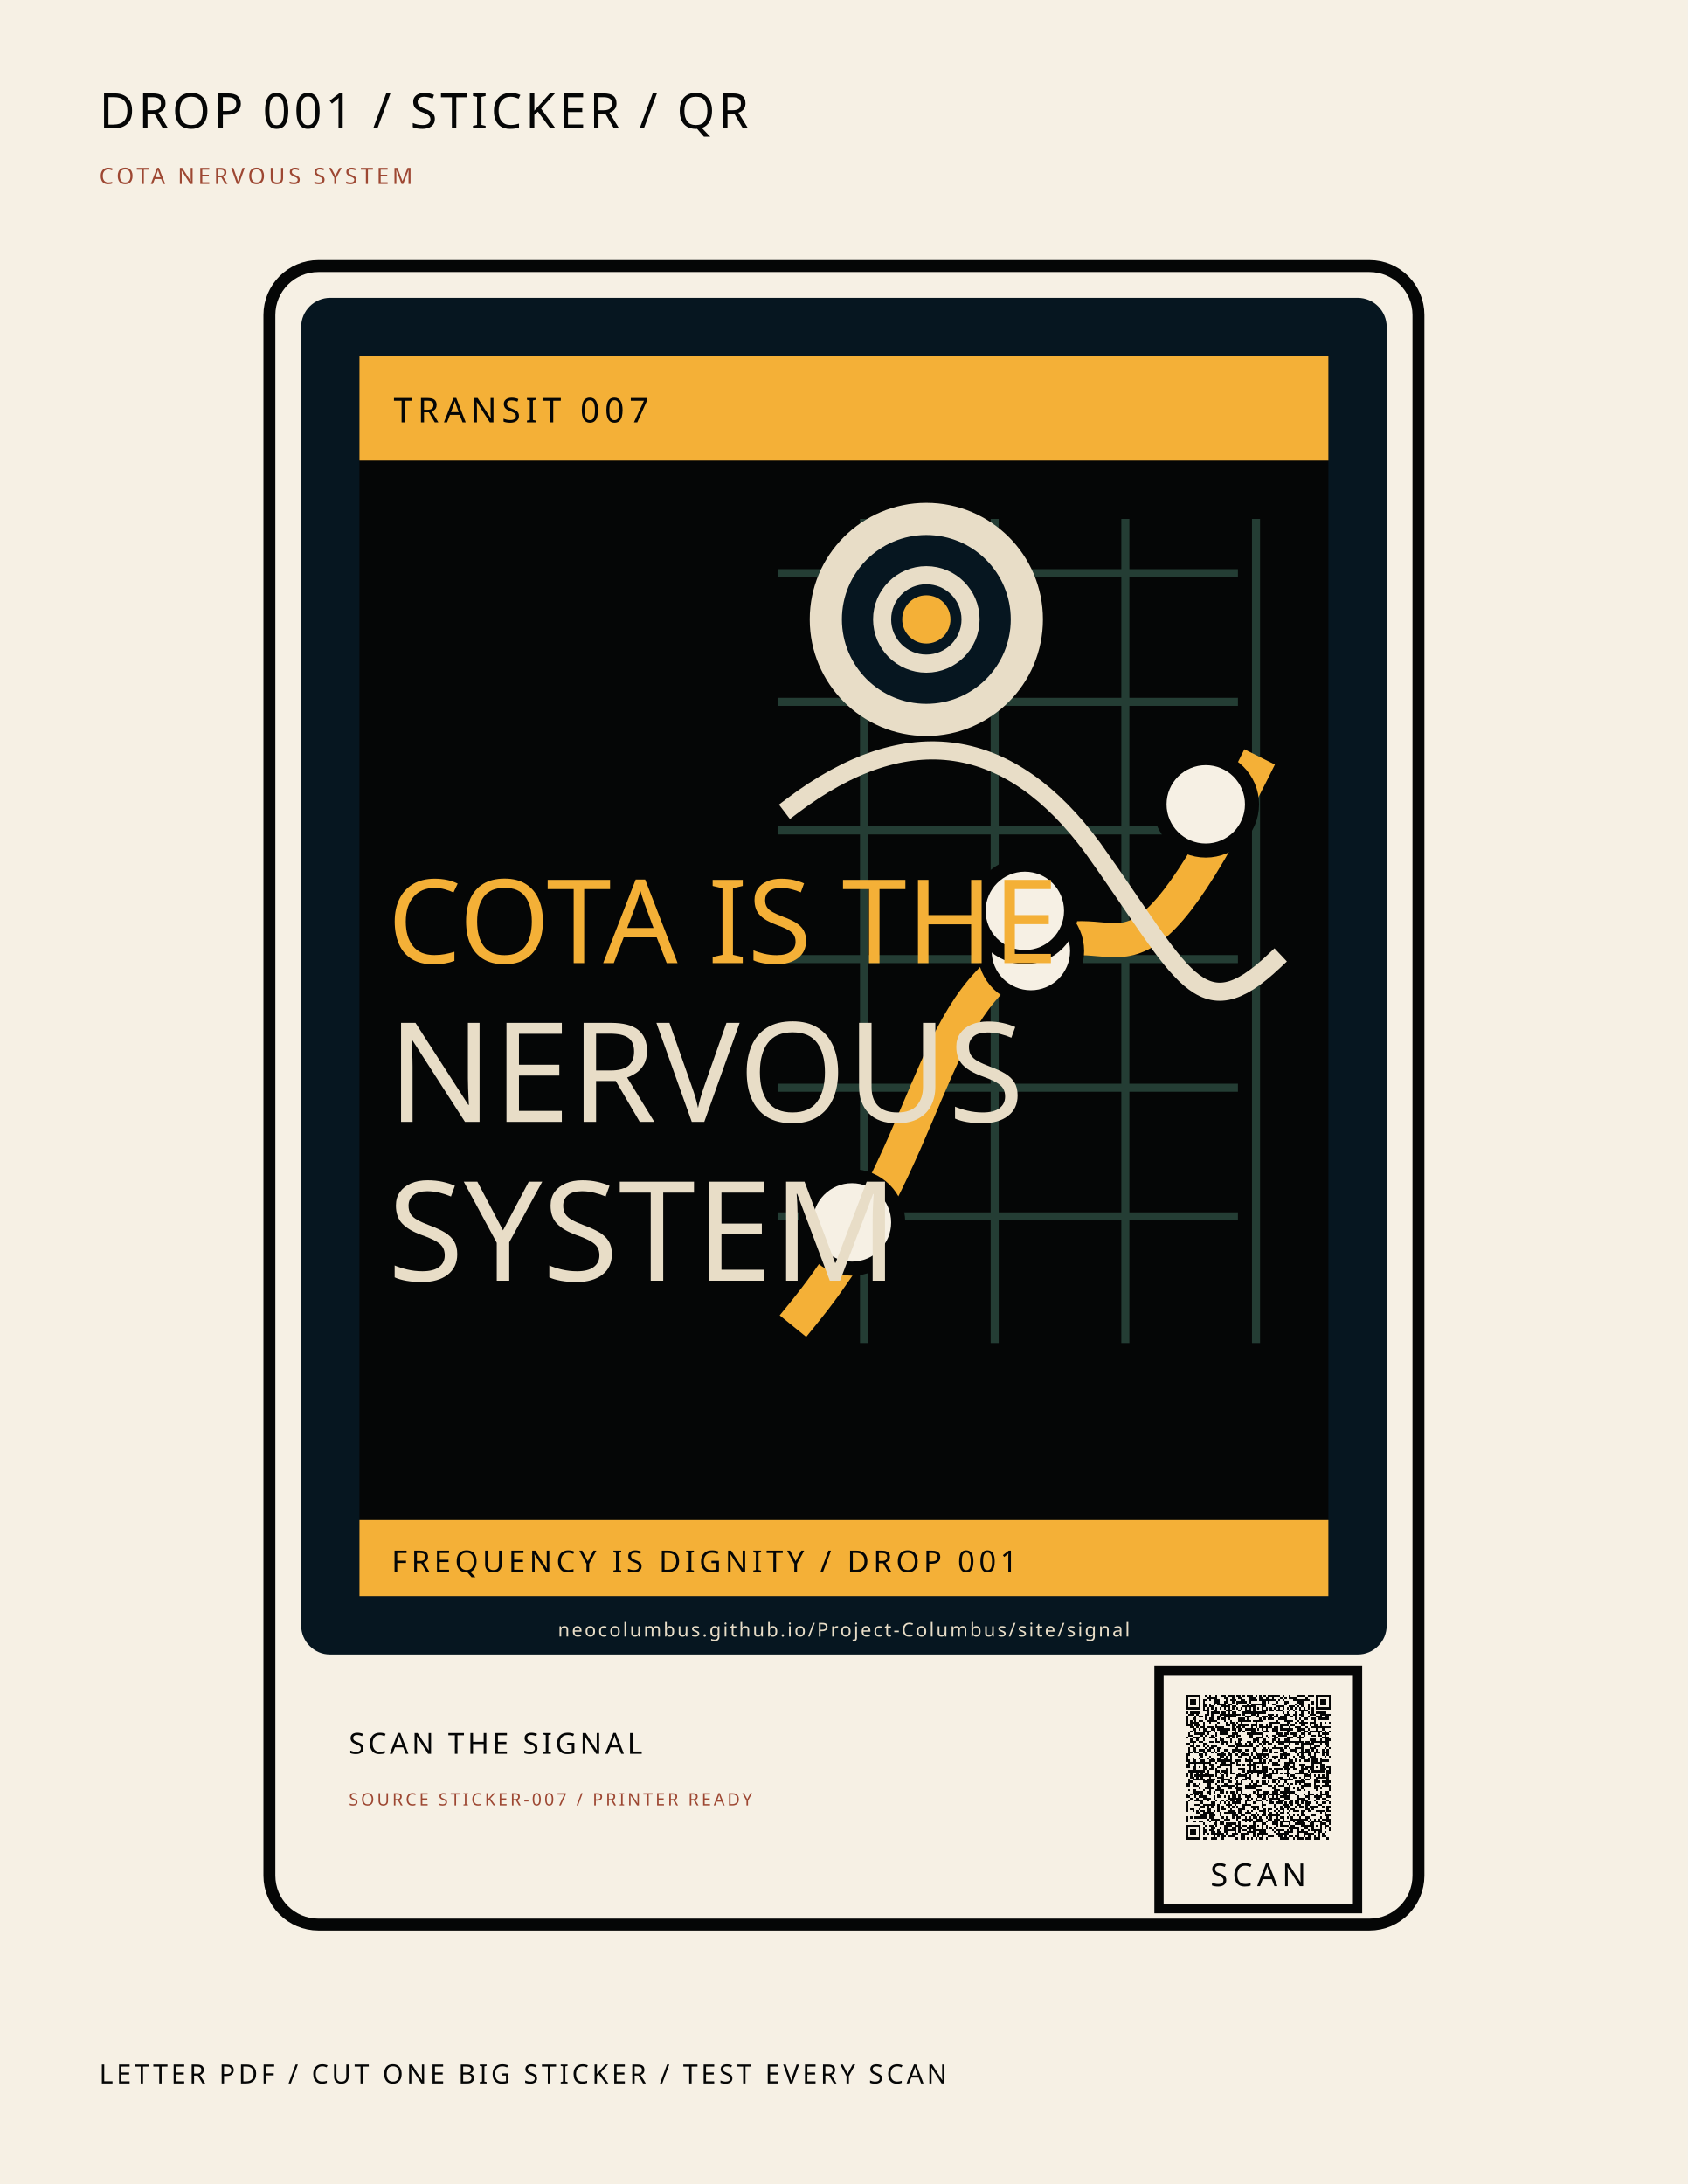
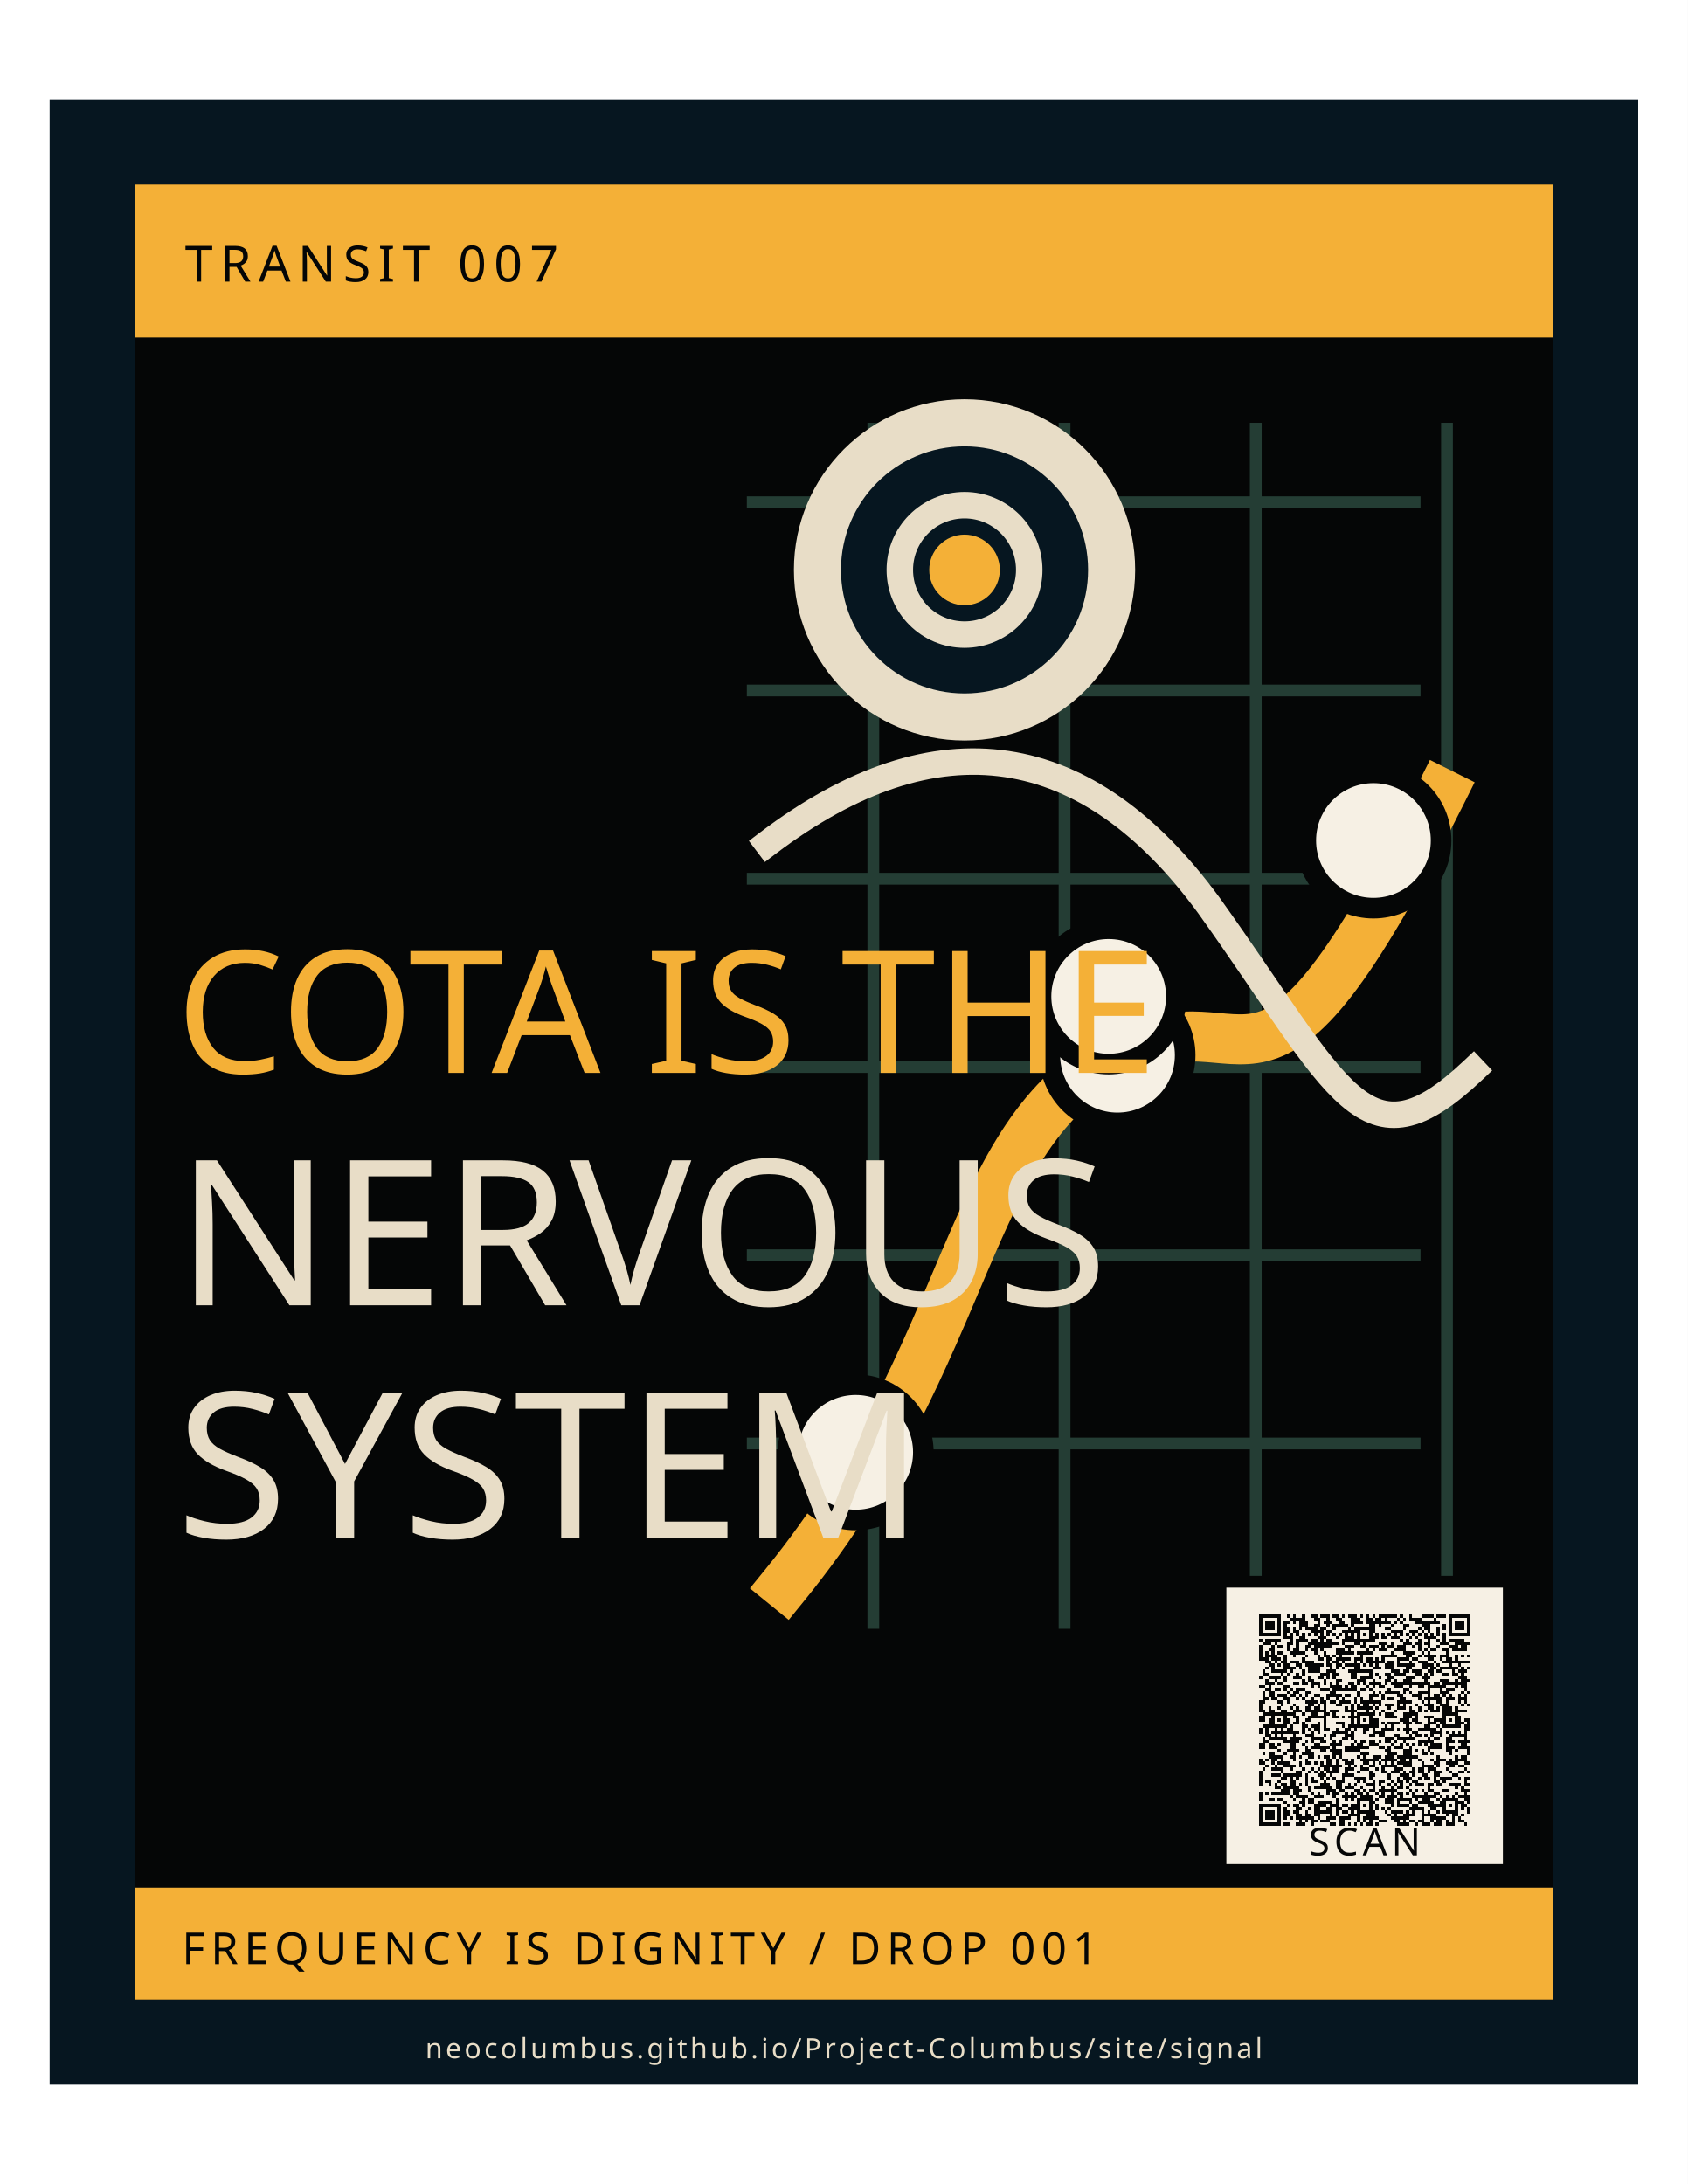
<svg xmlns="http://www.w3.org/2000/svg" viewBox="0 0 2550 3300" role="img" aria-labelledby="title desc">
  <defs>
    <clipPath id="single-poster">
-       <rect width="1640" height="2050" rx="44" />
+       <rect width="1080" height="1350" />
    </clipPath>
-     <g id="single-frame">
-       <rect x="-48" y="-48" width="1736" height="2506" rx="74" fill="#F6F0E4" />
-       <rect x="-48" y="-48" width="1736" height="2506" rx="74" fill="none" stroke="#050606" stroke-width="18" />
-     </g>
-     <g id="single-qr">
-       <rect width="300" height="360" fill="#F6F0E4" stroke="#050606" stroke-width="14" />
-       <g transform="translate(28 24) scale(3.168831)" shape-rendering="crispEdges">
-         <rect width="77" height="77" fill="#F6F0E4" />
-         <path stroke="#050606" d="M4 4.5h7m2 0h1m1 0h1m2 0h1m2 0h2m1 0h3m1 0h2m1 0h1m1 0h3m1 0h1m1 0h1m1 0h1m1 0h6m1 0h1m2 0h1m3 0h4m1 0h3m1 0h7M4 5.5h1m5 0h1m3 0h5m3 0h2m2 0h1m2 0h2m3 0h3m2 0h2m1 0h2m1 0h1m3 0h1m1 0h1m1 0h4m4 0h1m4 0h1m5 0h1M4 6.5h1m1 0h3m1 0h1m1 0h2m1 0h1m1 0h3m3 0h1m1 0h3m2 0h2m2 0h4m1 0h8m1 0h1m1 0h1m4 0h8m3 0h1m1 0h3m1 0h1M4 7.5h1m1 0h3m1 0h1m1 0h1m4 0h3m2 0h2m2 0h1m1 0h5m1 0h1m5 0h2m1 0h1m3 0h1m3 0h2m4 0h3m4 0h1m1 0h1m1 0h3m1 0h1M4 8.5h1m1 0h3m1 0h1m1 0h2m1 0h1m1 0h1m1 0h4m1 0h2m2 0h1m4 0h1m1 0h7m3 0h2m4 0h1m4 0h1m1 0h2m2 0h1m1 0h1m1 0h1m1 0h3m1 0h1M4 9.5h1m5 0h1m1 0h2m1 0h2m4 0h4m1 0h2m3 0h6m3 0h2m5 0h4m2 0h3m1 0h1m1 0h1m2 0h1m3 0h1m5 0h1M4 10.5h7m1 0h1m1 0h1m1 0h1m1 0h1m1 0h1m1 0h1m1 0h1m1 0h1m1 0h1m1 0h1m1 0h1m1 0h1m1 0h1m1 0h1m1 0h1m1 0h1m1 0h1m1 0h1m1 0h1m1 0h1m1 0h1m1 0h1m1 0h1m1 0h1m1 0h1m1 0h1m1 0h1m1 0h7M12 11.5h3m2 0h2m4 0h3m3 0h1m2 0h3m1 0h1m3 0h3m1 0h2m1 0h3m3 0h1m1 0h1m2 0h4m2 0h1M4 12.5h1m1 0h5m3 0h1m1 0h4m1 0h2m1 0h1m1 0h2m3 0h11m8 0h1m1 0h1m3 0h1m2 0h1m2 0h1m1 0h1m1 0h5M5 13.5h3m1 0h1m3 0h2m1 0h1m3 0h10m1 0h1m3 0h2m1 0h1m4 0h3m1 0h1m3 0h3m1 0h2m1 0h2m3 0h3m2 0h5M4 14.5h1m3 0h1m1 0h2m1 0h1m2 0h1m2 0h2m1 0h6m4 0h3m2 0h2m1 0h3m1 0h1m1 0h2m1 0h3m2 0h1m1 0h1m2 0h1m2 0h1m3 0h3m1 0h2M4 15.5h1m2 0h2m4 0h1m1 0h2m2 0h1m1 0h2m1 0h1m4 0h3m1 0h1m5 0h1m1 0h1m1 0h3m2 0h4m4 0h1m1 0h1m1 0h2m2 0h2m1 0h5M4 16.5h1m1 0h1m1 0h1m1 0h2m2 0h5m3 0h1m2 0h1m3 0h6m1 0h5m6 0h1m3 0h4m2 0h1m1 0h1m5 0h1M4 17.5h1m1 0h4m2 0h1m2 0h1m3 0h1m3 0h1m1 0h2m1 0h1m1 0h1m6 0h1m6 0h5m3 0h2m2 0h1m1 0h4m1 0h3m2 0h1m1 0h1m1 0h1M4 18.5h3m1 0h3m1 0h1m5 0h1m4 0h2m1 0h2m1 0h5m1 0h3m1 0h2m1 0h1m1 0h1m4 0h4m1 0h2m3 0h2m2 0h1m1 0h2m1 0h1M6 19.5h2m1 0h1m1 0h2m1 0h3m1 0h4m4 0h1m1 0h2m1 0h1m3 0h1m1 0h1m1 0h6m1 0h2m1 0h1m3 0h1m2 0h3m2 0h1m2 0h9M7 20.5h2m1 0h1m1 0h2m2 0h2m1 0h6m1 0h2m1 0h2m1 0h5m1 0h1m1 0h1m1 0h1m2 0h3m1 0h6m2 0h4m1 0h1m3 0h1m2 0h1M6 21.5h1m1 0h1m3 0h4m1 0h1m2 0h4m3 0h1m1 0h1m1 0h1m3 0h2m4 0h3m1 0h3m4 0h2m3 0h2m1 0h2m1 0h6m1 0h1m1 0h1M5 22.5h1m2 0h5m1 0h1m3 0h1m1 0h4m2 0h3m4 0h8m6 0h3m1 0h2m1 0h3m2 0h2m1 0h2m3 0h1m1 0h3M5 23.5h2m4 0h1m1 0h1m2 0h1m1 0h1m5 0h3m1 0h2m4 0h2m4 0h1m1 0h1m2 0h2m1 0h4m3 0h2m1 0h1m1 0h1m3 0h2m1 0h2m1 0h1M4 24.5h1m2 0h4m1 0h1m2 0h3m2 0h1m2 0h2m1 0h1m1 0h1m5 0h2m1 0h4m2 0h1m2 0h2m4 0h3m2 0h3m9 0h3M6 25.5h1m2 0h1m2 0h1m5 0h1m1 0h2m3 0h1m3 0h2m5 0h3m2 0h1m3 0h2m1 0h1m2 0h3m4 0h1m4 0h3m2 0h1m1 0h3M6 26.5h3m1 0h2m3 0h2m1 0h2m1 0h3m1 0h1m1 0h1m1 0h1m3 0h2m1 0h1m1 0h1m1 0h4m1 0h1m1 0h13m1 0h2m1 0h8M4 27.5h2m1 0h1m4 0h2m7 0h1m1 0h1m3 0h4m1 0h1m1 0h2m3 0h1m1 0h1m1 0h2m3 0h3m2 0h1m2 0h2m1 0h6m3 0h1m1 0h2M6 28.5h2m1 0h2m1 0h1m1 0h1m1 0h3m5 0h3m1 0h8m1 0h2m1 0h1m5 0h1m4 0h2m6 0h1m3 0h1m1 0h3m3 0h1M5 29.5h1m1 0h2m4 0h1m1 0h2m2 0h2m6 0h2m7 0h1m4 0h1m1 0h1m1 0h5m1 0h1m1 0h1m2 0h4m3 0h3m4 0h1m1 0h1M5 30.5h1m1 0h2m1 0h3m1 0h2m1 0h1m1 0h1m2 0h2m2 0h5m1 0h2m2 0h1m3 0h3m1 0h1m4 0h2m3 0h3m2 0h1m1 0h2m1 0h1m1 0h1m2 0h1m1 0h1M5 31.5h2m1 0h2m2 0h2m2 0h1m1 0h1m2 0h1m2 0h1m1 0h1m2 0h1m1 0h1m3 0h1m1 0h1m2 0h1m3 0h1m1 0h2m2 0h2m4 0h1m1 0h6m1 0h3m1 0h3M4 32.5h2m4 0h2m1 0h1m5 0h4m1 0h2m1 0h2m1 0h4m1 0h1m1 0h7m5 0h5m3 0h1m1 0h1m2 0h2m1 0h1m3 0h1m1 0h1M4 33.5h1m6 0h1m3 0h1m4 0h2m1 0h1m1 0h1m3 0h2m3 0h1m1 0h1m1 0h2m1 0h1m1 0h1m1 0h3m1 0h1m1 0h1m3 0h1m2 0h3m2 0h3m4 0h1m1 0h1M4 34.5h1m2 0h1m2 0h1m3 0h1m1 0h1m2 0h2m1 0h2m1 0h1m6 0h1m1 0h1m1 0h5m1 0h1m3 0h1m2 0h3m1 0h1m2 0h1m2 0h2m1 0h1m1 0h3m1 0h1M4 35.5h2m1 0h2m2 0h2m2 0h3m1 0h7m1 0h3m2 0h4m3 0h1m1 0h1m2 0h1m3 0h1m4 0h2m1 0h1m1 0h1m1 0h3m1 0h3m1 0h4M5 36.5h11m2 0h1m2 0h2m2 0h2m1 0h1m5 0h1m1 0h6m1 0h1m1 0h3m3 0h5m8 0h5M4 37.5h2m2 0h1m3 0h1m2 0h2m3 0h6m2 0h2m1 0h1m1 0h4m3 0h1m4 0h4m2 0h3m1 0h1m2 0h3m3 0h1m3 0h2M4 38.5h2m1 0h2m1 0h1m1 0h2m2 0h1m2 0h2m4 0h1m8 0h1m1 0h1m1 0h1m1 0h3m7 0h3m1 0h2m3 0h1m1 0h4m1 0h1m1 0h2m1 0h2M7 39.5h2m3 0h2m1 0h2m1 0h1m4 0h1m1 0h1m3 0h3m2 0h1m1 0h1m3 0h3m1 0h1m1 0h4m1 0h3m1 0h2m2 0h3m1 0h2m3 0h3m1 0h1M5 40.5h8m1 0h1m3 0h2m1 0h3m1 0h1m5 0h1m1 0h10m2 0h1m1 0h1m4 0h1m5 0h2m2 0h1m1 0h6m1 0h2M4 41.5h1m1 0h1m2 0h1m1 0h1m1 0h2m3 0h1m1 0h1m1 0h2m1 0h2m2 0h1m2 0h2m1 0h1m2 0h2m1 0h1m2 0h4m1 0h1m1 0h3m2 0h6m1 0h1m7 0h2M4 42.5h1m1 0h1m1 0h9m1 0h1m2 0h1m1 0h1m4 0h5m1 0h1m3 0h1m2 0h4m7 0h1m1 0h2m4 0h4m1 0h1m1 0h1m1 0h1m1 0h1M6 43.5h2m1 0h1m1 0h1m3 0h1m3 0h3m3 0h1m1 0h2m3 0h3m5 0h2m1 0h2m3 0h2m3 0h1m1 0h2m1 0h1m1 0h1m2 0h1m2 0h6M5 44.5h1m1 0h6m1 0h4m3 0h4m2 0h1m3 0h2m1 0h1m10 0h3m1 0h6m4 0h1m1 0h2m2 0h2m4 0h1M5 45.5h2m5 0h5m2 0h1m1 0h1m2 0h2m2 0h1m1 0h1m4 0h1m1 0h2m1 0h2m1 0h1m1 0h2m1 0h1m2 0h1m4 0h5m4 0h3m1 0h4M4 46.5h2m1 0h2m1 0h1m3 0h2m2 0h1m3 0h2m3 0h4m3 0h1m1 0h2m2 0h3m4 0h1m2 0h1m1 0h1m1 0h1m1 0h1m1 0h1m1 0h4m1 0h1m4 0h2M4 47.5h2m1 0h3m4 0h2m3 0h1m1 0h6m1 0h1m3 0h8m3 0h2m1 0h1m1 0h3m2 0h1m5 0h5m1 0h3m1 0h4M10 48.5h1m2 0h4m2 0h2m3 0h2m1 0h4m1 0h5m8 0h2m4 0h3m1 0h1m1 0h1m1 0h1m5 0h2m1 0h1m3 0h1M5 49.5h1m1 0h2m3 0h1m2 0h1m2 0h4m6 0h3m6 0h3m6 0h3m2 0h3m3 0h2m1 0h1m5 0h1m5 0h1M7 50.5h5m2 0h2m1 0h1m2 0h2m1 0h1m1 0h2m1 0h1m1 0h1m5 0h1m1 0h1m2 0h3m1 0h3m1 0h7m6 0h1m5 0h1m1 0h2M4 51.5h1m1 0h1m1 0h2m1 0h1m3 0h1m3 0h1m6 0h2m1 0h1m1 0h2m1 0h1m2 0h6m1 0h5m1 0h2m1 0h1m2 0h1m3 0h1m1 0h3m1 0h1m1 0h4M4 52.5h2m2 0h1m1 0h4m3 0h1m1 0h2m1 0h1m1 0h1m1 0h2m1 0h1m2 0h3m3 0h2m1 0h1m1 0h1m1 0h1m1 0h1m1 0h5m3 0h1m3 0h2m2 0h4m2 0h2M6 53.5h1m2 0h1m2 0h4m1 0h1m6 0h7m2 0h1m1 0h1m1 0h1m2 0h2m2 0h5m2 0h3m3 0h4m1 0h1m3 0h2m1 0h2M5 54.5h1m2 0h4m2 0h1m3 0h1m2 0h1m1 0h1m1 0h2m1 0h2m2 0h3m2 0h3m2 0h1m1 0h1m3 0h3m3 0h1m1 0h2m1 0h3m3 0h1m5 0h1M4 55.5h1m6 0h1m4 0h2m2 0h1m1 0h1m1 0h1m1 0h4m2 0h1m3 0h1m3 0h1m3 0h2m1 0h3m1 0h1m1 0h2m1 0h2m1 0h1m1 0h3m2 0h1m2 0h2m1 0h1M4 56.5h1m3 0h3m1 0h6m1 0h1m3 0h3m1 0h1m3 0h4m5 0h2m4 0h1m3 0h3m1 0h1m2 0h2m2 0h2m4 0h2M4 57.5h1m6 0h2m1 0h1m1 0h1m2 0h1m1 0h1m2 0h1m1 0h1m1 0h1m2 0h1m3 0h4m1 0h1m5 0h1m2 0h1m1 0h3m2 0h1m1 0h2m1 0h1m1 0h4m2 0h1m1 0h2M4 58.5h1m1 0h2m2 0h1m3 0h2m3 0h1m1 0h2m2 0h1m3 0h3m4 0h1m1 0h1m2 0h1m1 0h2m2 0h1m1 0h2m1 0h1m1 0h2m5 0h2m1 0h1m6 0h1M4 59.5h1m2 0h1m1 0h1m1 0h2m1 0h2m1 0h1m1 0h1m4 0h3m2 0h2m2 0h1m1 0h1m3 0h3m1 0h1m2 0h1m1 0h1m1 0h1m2 0h1m1 0h3m1 0h2m1 0h2m2 0h4m1 0h2M9 60.5h2m1 0h5m3 0h1m1 0h6m1 0h2m1 0h3m2 0h1m3 0h1m2 0h1m2 0h1m1 0h2m1 0h1m6 0h1m8 0h1m1 0h1M11 61.5h3m1 0h3m2 0h1m5 0h3m1 0h2m3 0h2m1 0h1m1 0h2m1 0h6m4 0h1m1 0h1m1 0h1m1 0h2m3 0h2m4 0h3M4 62.5h1m1 0h1m1 0h6m1 0h2m4 0h1m1 0h1m2 0h1m1 0h2m2 0h1m1 0h1m1 0h2m1 0h1m2 0h1m1 0h1m2 0h1m1 0h2m1 0h1m1 0h1m3 0h1m2 0h2m5 0h1m2 0h1M4 63.5h1m9 0h1m1 0h4m2 0h3m3 0h1m2 0h5m1 0h4m2 0h2m1 0h3m1 0h1m3 0h8m1 0h1m1 0h1m1 0h1m1 0h4M4 64.5h1m2 0h2m1 0h2m3 0h1m2 0h1m1 0h2m7 0h1m2 0h1m1 0h1m1 0h5m1 0h1m2 0h3m1 0h5m1 0h1m1 0h3m2 0h1m1 0h5m2 0h2M12 65.5h1m4 0h2m1 0h2m1 0h5m1 0h1m6 0h1m3 0h2m3 0h3m1 0h1m3 0h1m2 0h5m2 0h2m3 0h3m1 0h1M4 66.5h7m2 0h1m1 0h2m1 0h1m3 0h4m1 0h3m1 0h2m1 0h3m1 0h1m1 0h1m1 0h1m4 0h1m1 0h4m1 0h2m3 0h6m1 0h1m1 0h1m1 0h2M4 67.5h1m5 0h1m1 0h1m3 0h2m2 0h1m1 0h2m2 0h2m1 0h2m2 0h4m3 0h1m1 0h1m1 0h1m1 0h1m6 0h5m2 0h2m2 0h1m3 0h1m1 0h1m1 0h1M4 68.5h1m1 0h3m1 0h1m1 0h2m1 0h2m2 0h1m2 0h6m1 0h1m1 0h2m1 0h1m1 0h6m3 0h1m1 0h4m1 0h1m1 0h1m2 0h1m1 0h1m2 0h1m1 0h5m3 0h1M4 69.5h1m1 0h3m1 0h1m1 0h2m2 0h2m1 0h2m1 0h2m3 0h1m1 0h1m3 0h4m2 0h3m4 0h1m1 0h1m2 0h4m2 0h5m3 0h1m1 0h2m1 0h1M4 70.5h1m1 0h3m1 0h1m1 0h1m1 0h1m1 0h6m1 0h1m2 0h3m1 0h4m2 0h1m1 0h5m4 0h6m4 0h1m2 0h5m2 0h1m1 0h1M4 71.5h1m5 0h1m6 0h1m1 0h1m1 0h2m1 0h3m3 0h2m4 0h1m1 0h1m1 0h1m2 0h3m2 0h2m1 0h1m1 0h2m1 0h2m2 0h1m1 0h2m1 0h1m1 0h1m1 0h2M4 72.5h7m1 0h2m2 0h3m2 0h1m5 0h2m1 0h2m1 0h1m1 0h1m1 0h1m1 0h2m1 0h1m6 0h4m2 0h1m1 0h3m1 0h3m1 0h3m3 0h1" />
-       </g>
-       <text x="150" y="326" text-anchor="middle" fill="#050606" font-family="Arial Black, Impact, sans-serif" font-size="48" letter-spacing="7">SCAN</text>
-     </g>
  </defs>
-   <rect width="2550" height="3300" fill="#F6F0E4" />
-   <text x="150" y="194" fill="#050606" font-family="Arial Black, Impact, sans-serif" font-size="74" letter-spacing="5">DROP 001 / STICKER / QR</text>
-   <text x="150" y="278" fill="#9D4732" font-family="Arial Black, Impact, sans-serif" font-size="34" letter-spacing="5">COTA NERVOUS SYSTEM</text>
-   <g transform="translate(455 450)">
-     <use href="#single-frame" />
+   <rect width="2550" height="3300" fill="#FFFFFF" />
+   <g transform="translate(75 150) scale(2.222222)">
    <g clip-path="url(#single-poster)">
-       <g transform="matrix(1.518519 0 0 1.518519 0 0)">
+       <g transform="matrix(1 0 0 1 0 0)">
        <rect width="1080" height="1350" fill="#061620" />
        <rect x="58" y="58" width="964" height="1234" fill="#050606" />
        <rect x="58" y="58" width="964" height="104" fill="#F4B037" />
        <text x="92" y="124" fill="#050606" font-family="Arial Black, Impact, sans-serif" font-size="34" letter-spacing="5">TRANSIT 007</text>
        <g opacity="0.42">
          <path d="M474 274 H932 M474 402 H932 M474 530 H932 M474 658 H932 M474 786 H932 M474 914 H932" stroke="#4F8A74" stroke-width="8" />
          <path d="M560 220 V1040 M690 220 V1040 M820 220 V1040 M950 220 V1040" stroke="#4F8A74" stroke-width="8" />
        </g>
        <path d="M500 1010 C630 850 620 704 726 650 C820 602 820 724 946 472" fill="none" stroke="#F4B037" stroke-width="34" stroke-linecap="square" />
        <path d="M488 506 C604 418 706 436 788 548 C878 674 894 730 968 660" fill="none" stroke="#E8DDC7" stroke-width="18" stroke-linecap="square" />
        <g fill="#F6F0E4" stroke="#050606" stroke-width="14">
          <circle cx="548" cy="920" r="46" />
          <circle cx="726" cy="650" r="46" />
          <circle cx="720" cy="610" r="46" />
          <circle cx="900" cy="504" r="46" />
        </g>
        <g transform="translate(622 320)">
          <circle r="116" fill="#E8DDC7" />
          <circle r="84" fill="#061620" />
          <circle r="44" fill="none" stroke="#E8DDC7" stroke-width="18" />
          <circle r="24" fill="#F4B037" />
        </g>
        <text x="86" y="662" fill="#F4B037" font-family="Impact, Arial Black, sans-serif" font-size="116">COTA IS THE</text>
        <text x="86" y="820" fill="#E8DDC7" font-family="Impact, Arial Black, sans-serif" font-size="138">NERVOUS</text>
        <text x="86" y="978" fill="#E8DDC7" font-family="Impact, Arial Black, sans-serif" font-size="138">SYSTEM</text>
        <rect x="58" y="1216" width="964" height="76" fill="#F4B037" />
        <text x="90" y="1268" fill="#050606" font-family="Arial Black, Impact, sans-serif" font-size="30" letter-spacing="4">FREQUENCY IS DIGNITY / DROP 001</text>
        <text x="540" y="1332" text-anchor="middle" fill="#E8DDC7" font-family="Arial Black, Impact, sans-serif" font-size="19" letter-spacing="2">neocolumbus.github.io/Project-Columbus/site/signal</text>
      </g>
    </g>
-     <rect y="2050" width="1640" height="360" fill="#F6F0E4" />
-     <text x="72" y="2200" fill="#050606" font-family="Arial Black, Impact, sans-serif" font-size="44" letter-spacing="5">SCAN THE SIGNAL</text>
-     <text x="72" y="2278" fill="#9D4732" font-family="Arial Black, Impact, sans-serif" font-size="26" letter-spacing="4">SOURCE STICKER-007 / PRINTER READY</text>
-     <use href="#single-qr" transform="translate(1296 2074)" />
+     <g transform="translate(796 1008)">
+       <rect width="196" height="196" fill="#F6F0E4" stroke="#050606" stroke-width="8" />
+       <g transform="translate(18 14) scale(2.077922)" shape-rendering="crispEdges">
+         <rect width="77" height="77" fill="#F6F0E4" />
+         <path stroke="#050606" d="M4 4.5h7m2 0h1m1 0h1m2 0h1m2 0h2m1 0h3m1 0h2m1 0h1m1 0h3m1 0h1m1 0h1m1 0h1m1 0h6m1 0h1m2 0h1m3 0h4m1 0h3m1 0h7M4 5.5h1m5 0h1m3 0h5m3 0h2m2 0h1m2 0h2m3 0h3m2 0h2m1 0h2m1 0h1m3 0h1m1 0h1m1 0h4m4 0h1m4 0h1m5 0h1M4 6.5h1m1 0h3m1 0h1m1 0h2m1 0h1m1 0h3m3 0h1m1 0h3m2 0h2m2 0h4m1 0h8m1 0h1m1 0h1m4 0h8m3 0h1m1 0h3m1 0h1M4 7.5h1m1 0h3m1 0h1m1 0h1m4 0h3m2 0h2m2 0h1m1 0h5m1 0h1m5 0h2m1 0h1m3 0h1m3 0h2m4 0h3m4 0h1m1 0h1m1 0h3m1 0h1M4 8.5h1m1 0h3m1 0h1m1 0h2m1 0h1m1 0h1m1 0h4m1 0h2m2 0h1m4 0h1m1 0h7m3 0h2m4 0h1m4 0h1m1 0h2m2 0h1m1 0h1m1 0h1m1 0h3m1 0h1M4 9.5h1m5 0h1m1 0h2m1 0h2m4 0h4m1 0h2m3 0h6m3 0h2m5 0h4m2 0h3m1 0h1m1 0h1m2 0h1m3 0h1m5 0h1M4 10.5h7m1 0h1m1 0h1m1 0h1m1 0h1m1 0h1m1 0h1m1 0h1m1 0h1m1 0h1m1 0h1m1 0h1m1 0h1m1 0h1m1 0h1m1 0h1m1 0h1m1 0h1m1 0h1m1 0h1m1 0h1m1 0h1m1 0h1m1 0h1m1 0h1m1 0h1m1 0h1m1 0h1m1 0h7M12 11.5h3m2 0h2m4 0h3m3 0h1m2 0h3m1 0h1m3 0h3m1 0h2m1 0h3m3 0h1m1 0h1m2 0h4m2 0h1M4 12.5h1m1 0h5m3 0h1m1 0h4m1 0h2m1 0h1m1 0h2m3 0h11m8 0h1m1 0h1m3 0h1m2 0h1m2 0h1m1 0h1m1 0h5M5 13.5h3m1 0h1m3 0h2m1 0h1m3 0h10m1 0h1m3 0h2m1 0h1m4 0h3m1 0h1m3 0h3m1 0h2m1 0h2m3 0h3m2 0h5M4 14.5h1m3 0h1m1 0h2m1 0h1m2 0h1m2 0h2m1 0h6m4 0h3m2 0h2m1 0h3m1 0h1m1 0h2m1 0h3m2 0h1m1 0h1m2 0h1m2 0h1m3 0h3m1 0h2M4 15.5h1m2 0h2m4 0h1m1 0h2m2 0h1m1 0h2m1 0h1m4 0h3m1 0h1m5 0h1m1 0h1m1 0h3m2 0h4m4 0h1m1 0h1m1 0h2m2 0h2m1 0h5M4 16.5h1m1 0h1m1 0h1m1 0h2m2 0h5m3 0h1m2 0h1m3 0h6m1 0h5m6 0h1m3 0h4m2 0h1m1 0h1m5 0h1M4 17.5h1m1 0h4m2 0h1m2 0h1m3 0h1m3 0h1m1 0h2m1 0h1m1 0h1m6 0h1m6 0h5m3 0h2m2 0h1m1 0h4m1 0h3m2 0h1m1 0h1m1 0h1M4 18.5h3m1 0h3m1 0h1m5 0h1m4 0h2m1 0h2m1 0h5m1 0h3m1 0h2m1 0h1m1 0h1m4 0h4m1 0h2m3 0h2m2 0h1m1 0h2m1 0h1M6 19.5h2m1 0h1m1 0h2m1 0h3m1 0h4m4 0h1m1 0h2m1 0h1m3 0h1m1 0h1m1 0h6m1 0h2m1 0h1m3 0h1m2 0h3m2 0h1m2 0h9M7 20.5h2m1 0h1m1 0h2m2 0h2m1 0h6m1 0h2m1 0h2m1 0h5m1 0h1m1 0h1m1 0h1m2 0h3m1 0h6m2 0h4m1 0h1m3 0h1m2 0h1M6 21.5h1m1 0h1m3 0h4m1 0h1m2 0h4m3 0h1m1 0h1m1 0h1m3 0h2m4 0h3m1 0h3m4 0h2m3 0h2m1 0h2m1 0h6m1 0h1m1 0h1M5 22.5h1m2 0h5m1 0h1m3 0h1m1 0h4m2 0h3m4 0h8m6 0h3m1 0h2m1 0h3m2 0h2m1 0h2m3 0h1m1 0h3M5 23.5h2m4 0h1m1 0h1m2 0h1m1 0h1m5 0h3m1 0h2m4 0h2m4 0h1m1 0h1m2 0h2m1 0h4m3 0h2m1 0h1m1 0h1m3 0h2m1 0h2m1 0h1M4 24.5h1m2 0h4m1 0h1m2 0h3m2 0h1m2 0h2m1 0h1m1 0h1m5 0h2m1 0h4m2 0h1m2 0h2m4 0h3m2 0h3m9 0h3M6 25.5h1m2 0h1m2 0h1m5 0h1m1 0h2m3 0h1m3 0h2m5 0h3m2 0h1m3 0h2m1 0h1m2 0h3m4 0h1m4 0h3m2 0h1m1 0h3M6 26.5h3m1 0h2m3 0h2m1 0h2m1 0h3m1 0h1m1 0h1m1 0h1m3 0h2m1 0h1m1 0h1m1 0h4m1 0h1m1 0h13m1 0h2m1 0h8M4 27.5h2m1 0h1m4 0h2m7 0h1m1 0h1m3 0h4m1 0h1m1 0h2m3 0h1m1 0h1m1 0h2m3 0h3m2 0h1m2 0h2m1 0h6m3 0h1m1 0h2M6 28.5h2m1 0h2m1 0h1m1 0h1m1 0h3m5 0h3m1 0h8m1 0h2m1 0h1m5 0h1m4 0h2m6 0h1m3 0h1m1 0h3m3 0h1M5 29.5h1m1 0h2m4 0h1m1 0h2m2 0h2m6 0h2m7 0h1m4 0h1m1 0h1m1 0h5m1 0h1m1 0h1m2 0h4m3 0h3m4 0h1m1 0h1M5 30.5h1m1 0h2m1 0h3m1 0h2m1 0h1m1 0h1m2 0h2m2 0h5m1 0h2m2 0h1m3 0h3m1 0h1m4 0h2m3 0h3m2 0h1m1 0h2m1 0h1m1 0h1m2 0h1m1 0h1M5 31.5h2m1 0h2m2 0h2m2 0h1m1 0h1m2 0h1m2 0h1m1 0h1m2 0h1m1 0h1m3 0h1m1 0h1m2 0h1m3 0h1m1 0h2m2 0h2m4 0h1m1 0h6m1 0h3m1 0h3M4 32.5h2m4 0h2m1 0h1m5 0h4m1 0h2m1 0h2m1 0h4m1 0h1m1 0h7m5 0h5m3 0h1m1 0h1m2 0h2m1 0h1m3 0h1m1 0h1M4 33.5h1m6 0h1m3 0h1m4 0h2m1 0h1m1 0h1m3 0h2m3 0h1m1 0h1m1 0h2m1 0h1m1 0h1m1 0h3m1 0h1m1 0h1m3 0h1m2 0h3m2 0h3m4 0h1m1 0h1M4 34.5h1m2 0h1m2 0h1m3 0h1m1 0h1m2 0h2m1 0h2m1 0h1m6 0h1m1 0h1m1 0h5m1 0h1m3 0h1m2 0h3m1 0h1m2 0h1m2 0h2m1 0h1m1 0h3m1 0h1M4 35.5h2m1 0h2m2 0h2m2 0h3m1 0h7m1 0h3m2 0h4m3 0h1m1 0h1m2 0h1m3 0h1m4 0h2m1 0h1m1 0h1m1 0h3m1 0h3m1 0h4M5 36.5h11m2 0h1m2 0h2m2 0h2m1 0h1m5 0h1m1 0h6m1 0h1m1 0h3m3 0h5m8 0h5M4 37.5h2m2 0h1m3 0h1m2 0h2m3 0h6m2 0h2m1 0h1m1 0h4m3 0h1m4 0h4m2 0h3m1 0h1m2 0h3m3 0h1m3 0h2M4 38.5h2m1 0h2m1 0h1m1 0h2m2 0h1m2 0h2m4 0h1m8 0h1m1 0h1m1 0h1m1 0h3m7 0h3m1 0h2m3 0h1m1 0h4m1 0h1m1 0h2m1 0h2M7 39.5h2m3 0h2m1 0h2m1 0h1m4 0h1m1 0h1m3 0h3m2 0h1m1 0h1m3 0h3m1 0h1m1 0h4m1 0h3m1 0h2m2 0h3m1 0h2m3 0h3m1 0h1M5 40.5h8m1 0h1m3 0h2m1 0h3m1 0h1m5 0h1m1 0h10m2 0h1m1 0h1m4 0h1m5 0h2m2 0h1m1 0h6m1 0h2M4 41.5h1m1 0h1m2 0h1m1 0h1m1 0h2m3 0h1m1 0h1m1 0h2m1 0h2m2 0h1m2 0h2m1 0h1m2 0h2m1 0h1m2 0h4m1 0h1m1 0h3m2 0h6m1 0h1m7 0h2M4 42.5h1m1 0h1m1 0h9m1 0h1m2 0h1m1 0h1m4 0h5m1 0h1m3 0h1m2 0h4m7 0h1m1 0h2m4 0h4m1 0h1m1 0h1m1 0h1m1 0h1M6 43.5h2m1 0h1m1 0h1m3 0h1m3 0h3m3 0h1m1 0h2m3 0h3m5 0h2m1 0h2m3 0h2m3 0h1m1 0h2m1 0h1m1 0h1m2 0h1m2 0h6M5 44.5h1m1 0h6m1 0h4m3 0h4m2 0h1m3 0h2m1 0h1m10 0h3m1 0h6m4 0h1m1 0h2m2 0h2m4 0h1M5 45.5h2m5 0h5m2 0h1m1 0h1m2 0h2m2 0h1m1 0h1m4 0h1m1 0h2m1 0h2m1 0h1m1 0h2m1 0h1m2 0h1m4 0h5m4 0h3m1 0h4M4 46.5h2m1 0h2m1 0h1m3 0h2m2 0h1m3 0h2m3 0h4m3 0h1m1 0h2m2 0h3m4 0h1m2 0h1m1 0h1m1 0h1m1 0h1m1 0h1m1 0h4m1 0h1m4 0h2M4 47.5h2m1 0h3m4 0h2m3 0h1m1 0h6m1 0h1m3 0h8m3 0h2m1 0h1m1 0h3m2 0h1m5 0h5m1 0h3m1 0h4M10 48.5h1m2 0h4m2 0h2m3 0h2m1 0h4m1 0h5m8 0h2m4 0h3m1 0h1m1 0h1m1 0h1m5 0h2m1 0h1m3 0h1M5 49.5h1m1 0h2m3 0h1m2 0h1m2 0h4m6 0h3m6 0h3m6 0h3m2 0h3m3 0h2m1 0h1m5 0h1m5 0h1M7 50.5h5m2 0h2m1 0h1m2 0h2m1 0h1m1 0h2m1 0h1m1 0h1m5 0h1m1 0h1m2 0h3m1 0h3m1 0h7m6 0h1m5 0h1m1 0h2M4 51.5h1m1 0h1m1 0h2m1 0h1m3 0h1m3 0h1m6 0h2m1 0h1m1 0h2m1 0h1m2 0h6m1 0h5m1 0h2m1 0h1m2 0h1m3 0h1m1 0h3m1 0h1m1 0h4M4 52.5h2m2 0h1m1 0h4m3 0h1m1 0h2m1 0h1m1 0h1m1 0h2m1 0h1m2 0h3m3 0h2m1 0h1m1 0h1m1 0h1m1 0h1m1 0h5m3 0h1m3 0h2m2 0h4m2 0h2M6 53.5h1m2 0h1m2 0h4m1 0h1m6 0h7m2 0h1m1 0h1m1 0h1m2 0h2m2 0h5m2 0h3m3 0h4m1 0h1m3 0h2m1 0h2M5 54.5h1m2 0h4m2 0h1m3 0h1m2 0h1m1 0h1m1 0h2m1 0h2m2 0h3m2 0h3m2 0h1m1 0h1m3 0h3m3 0h1m1 0h2m1 0h3m3 0h1m5 0h1M4 55.5h1m6 0h1m4 0h2m2 0h1m1 0h1m1 0h1m1 0h4m2 0h1m3 0h1m3 0h1m3 0h2m1 0h3m1 0h1m1 0h2m1 0h2m1 0h1m1 0h3m2 0h1m2 0h2m1 0h1M4 56.5h1m3 0h3m1 0h6m1 0h1m3 0h3m1 0h1m3 0h4m5 0h2m4 0h1m3 0h3m1 0h1m2 0h2m2 0h2m4 0h2M4 57.5h1m6 0h2m1 0h1m1 0h1m2 0h1m1 0h1m2 0h1m1 0h1m1 0h1m2 0h1m3 0h4m1 0h1m5 0h1m2 0h1m1 0h3m2 0h1m1 0h2m1 0h1m1 0h4m2 0h1m1 0h2M4 58.5h1m1 0h2m2 0h1m3 0h2m3 0h1m1 0h2m2 0h1m3 0h3m4 0h1m1 0h1m2 0h1m1 0h2m2 0h1m1 0h2m1 0h1m1 0h2m5 0h2m1 0h1m6 0h1M4 59.5h1m2 0h1m1 0h1m1 0h2m1 0h2m1 0h1m1 0h1m4 0h3m2 0h2m2 0h1m1 0h1m3 0h3m1 0h1m2 0h1m1 0h1m1 0h1m2 0h1m1 0h3m1 0h2m1 0h2m2 0h4m1 0h2M9 60.5h2m1 0h5m3 0h1m1 0h6m1 0h2m1 0h3m2 0h1m3 0h1m2 0h1m2 0h1m1 0h2m1 0h1m6 0h1m8 0h1m1 0h1M11 61.5h3m1 0h3m2 0h1m5 0h3m1 0h2m3 0h2m1 0h1m1 0h2m1 0h6m4 0h1m1 0h1m1 0h1m1 0h2m3 0h2m4 0h3M4 62.5h1m1 0h1m1 0h6m1 0h2m4 0h1m1 0h1m2 0h1m1 0h2m2 0h1m1 0h1m1 0h2m1 0h1m2 0h1m1 0h1m2 0h1m1 0h2m1 0h1m1 0h1m3 0h1m2 0h2m5 0h1m2 0h1M4 63.5h1m9 0h1m1 0h4m2 0h3m3 0h1m2 0h5m1 0h4m2 0h2m1 0h3m1 0h1m3 0h8m1 0h1m1 0h1m1 0h1m1 0h4M4 64.5h1m2 0h2m1 0h2m3 0h1m2 0h1m1 0h2m7 0h1m2 0h1m1 0h1m1 0h5m1 0h1m2 0h3m1 0h5m1 0h1m1 0h3m2 0h1m1 0h5m2 0h2M12 65.5h1m4 0h2m1 0h2m1 0h5m1 0h1m6 0h1m3 0h2m3 0h3m1 0h1m3 0h1m2 0h5m2 0h2m3 0h3m1 0h1M4 66.5h7m2 0h1m1 0h2m1 0h1m3 0h4m1 0h3m1 0h2m1 0h3m1 0h1m1 0h1m1 0h1m4 0h1m1 0h4m1 0h2m3 0h6m1 0h1m1 0h1m1 0h2M4 67.5h1m5 0h1m1 0h1m3 0h2m2 0h1m1 0h2m2 0h2m1 0h2m2 0h4m3 0h1m1 0h1m1 0h1m1 0h1m6 0h5m2 0h2m2 0h1m3 0h1m1 0h1m1 0h1M4 68.5h1m1 0h3m1 0h1m1 0h2m1 0h2m2 0h1m2 0h6m1 0h1m1 0h2m1 0h1m1 0h6m3 0h1m1 0h4m1 0h1m1 0h1m2 0h1m1 0h1m2 0h1m1 0h5m3 0h1M4 69.5h1m1 0h3m1 0h1m1 0h2m2 0h2m1 0h2m1 0h2m3 0h1m1 0h1m3 0h4m2 0h3m4 0h1m1 0h1m2 0h4m2 0h5m3 0h1m1 0h2m1 0h1M4 70.5h1m1 0h3m1 0h1m1 0h1m1 0h1m1 0h6m1 0h1m2 0h3m1 0h4m2 0h1m1 0h5m4 0h6m4 0h1m2 0h5m2 0h1m1 0h1M4 71.5h1m5 0h1m6 0h1m1 0h1m1 0h2m1 0h3m3 0h2m4 0h1m1 0h1m1 0h1m2 0h3m2 0h2m1 0h1m1 0h2m1 0h2m2 0h1m1 0h2m1 0h1m1 0h1m1 0h2M4 72.5h7m1 0h2m2 0h3m2 0h1m5 0h2m1 0h2m1 0h1m1 0h1m1 0h1m1 0h2m1 0h1m6 0h4m2 0h1m1 0h3m1 0h3m1 0h3m3 0h1" />
+       </g>
+       <text x="98" y="186" text-anchor="middle" fill="#050606" font-family="Arial Black, Impact, sans-serif" font-size="26" letter-spacing="3">SCAN</text>
+     </g>
  </g>
-   <text x="150" y="3148" fill="#050606" font-family="Arial Black, Impact, sans-serif" font-size="40" letter-spacing="5">LETTER PDF / CUT ONE BIG STICKER / TEST EVERY SCAN</text>
</svg>
